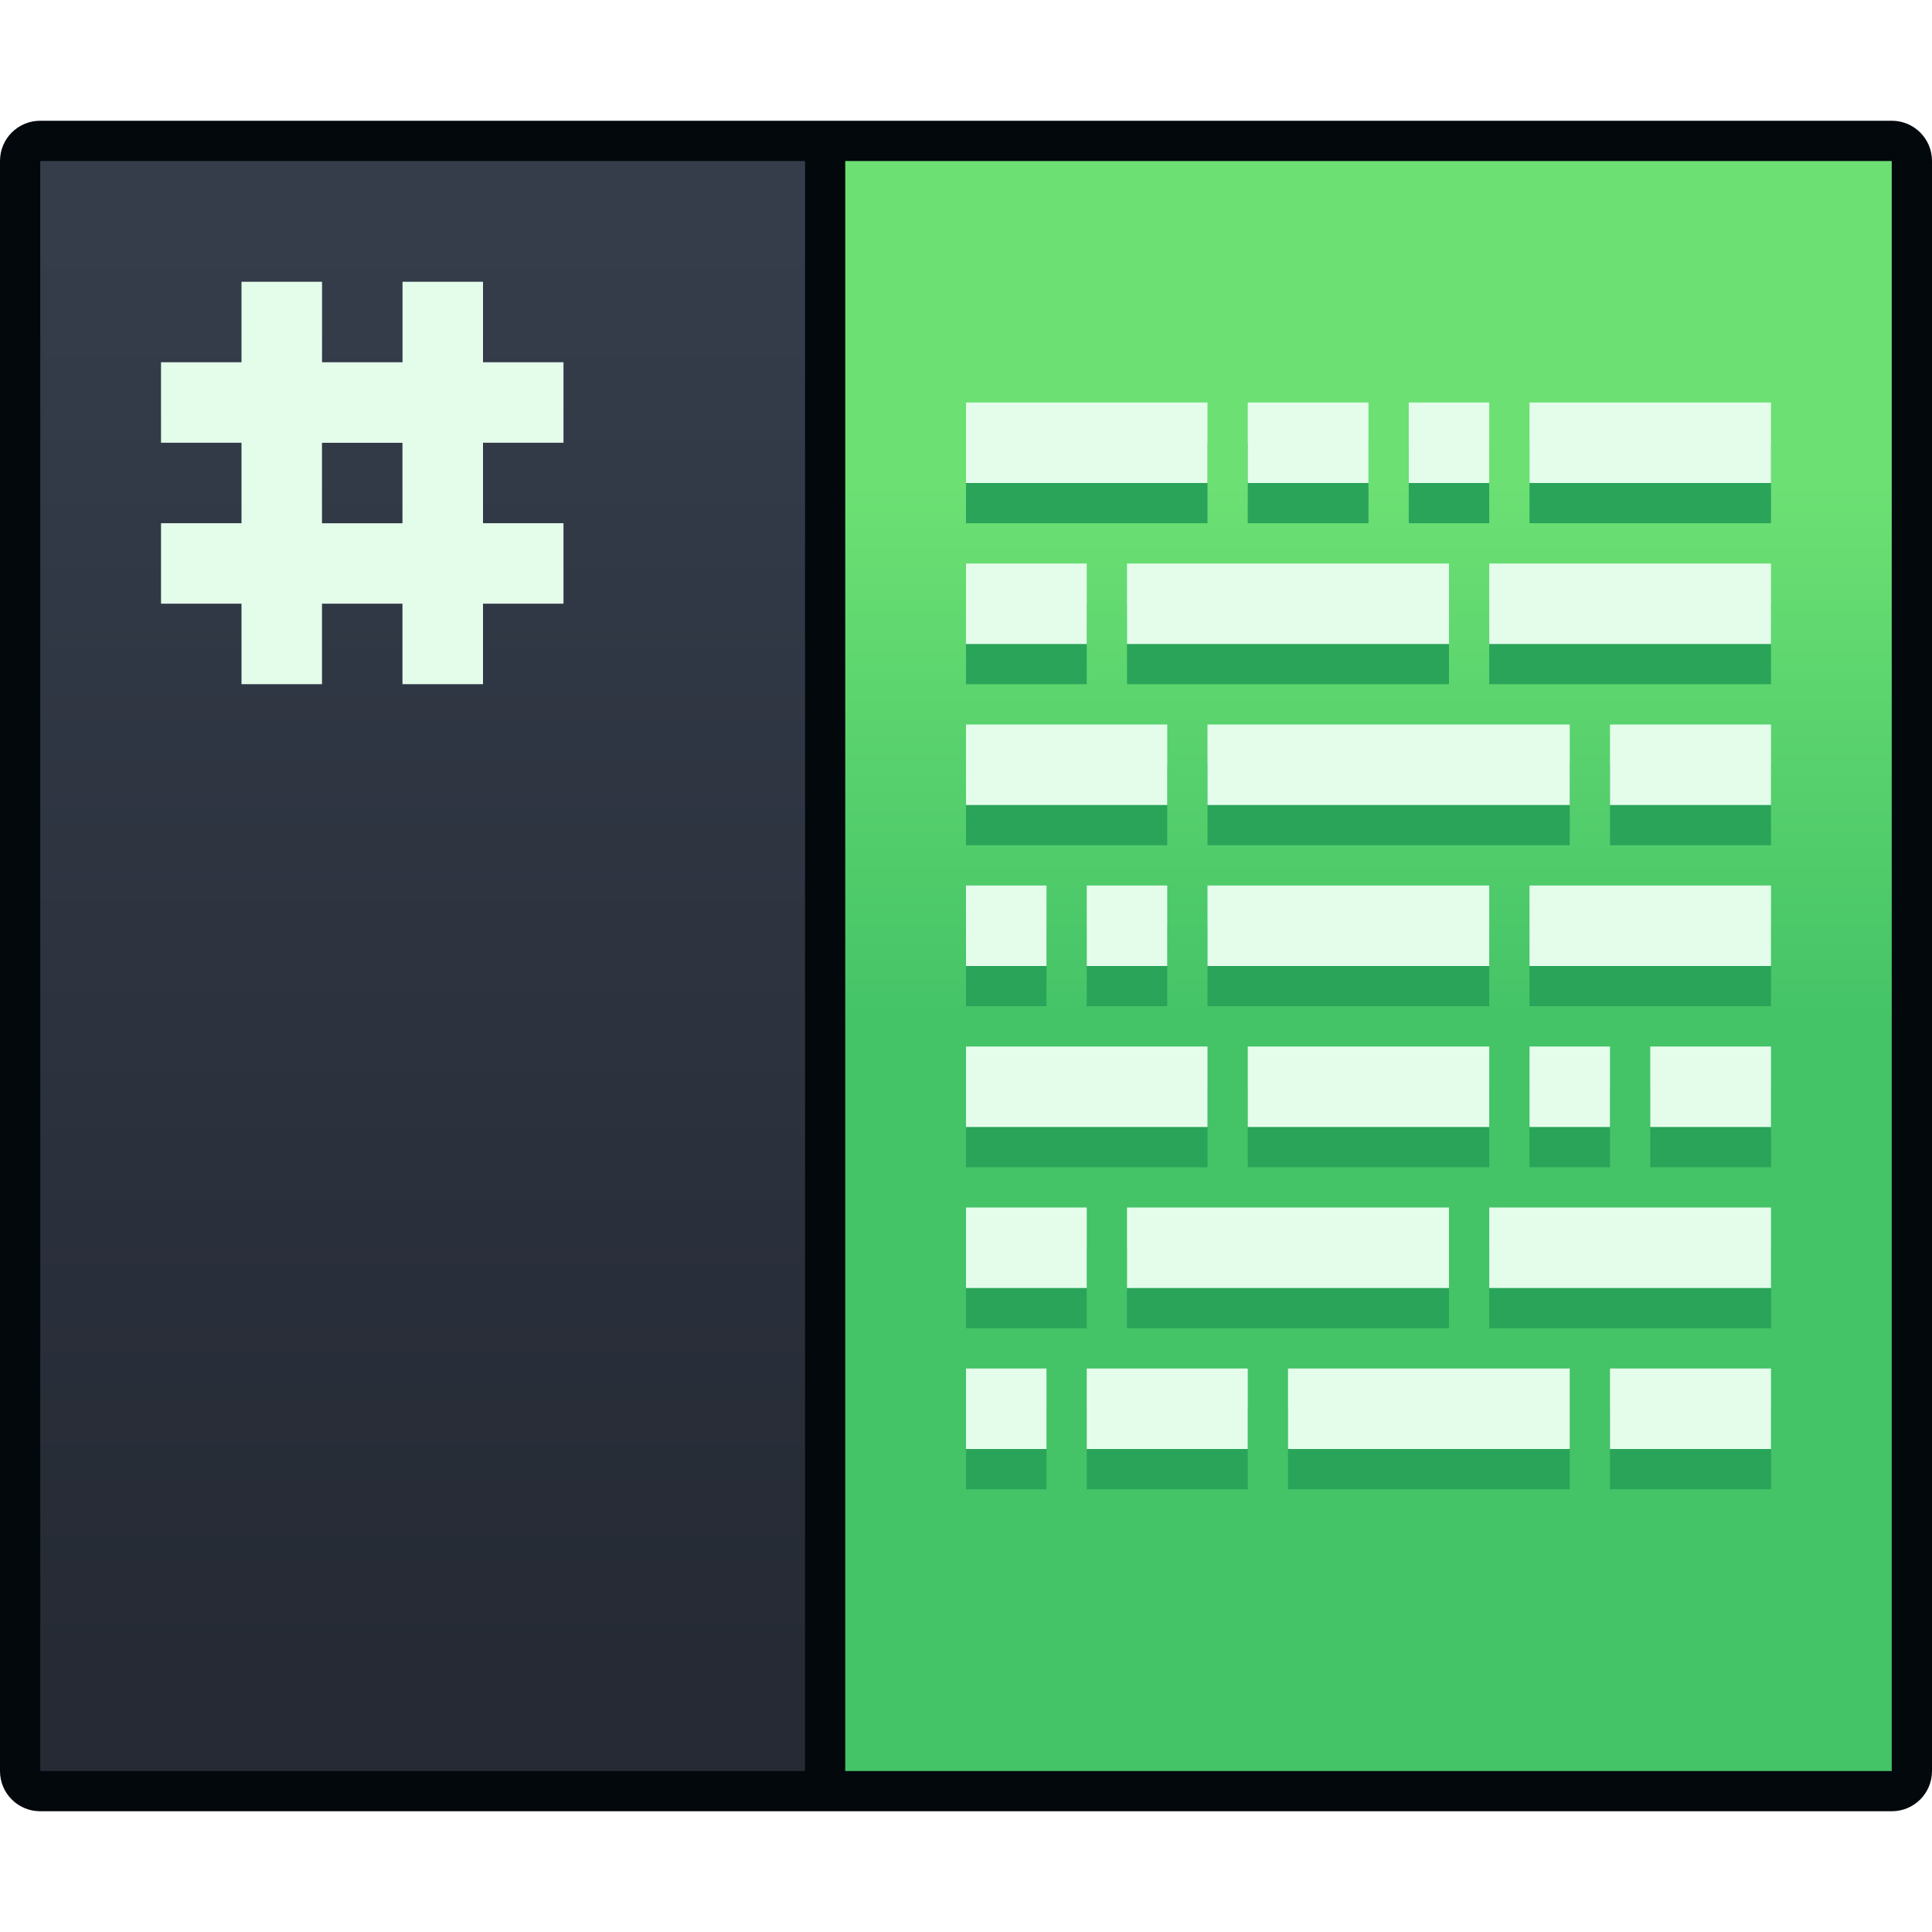
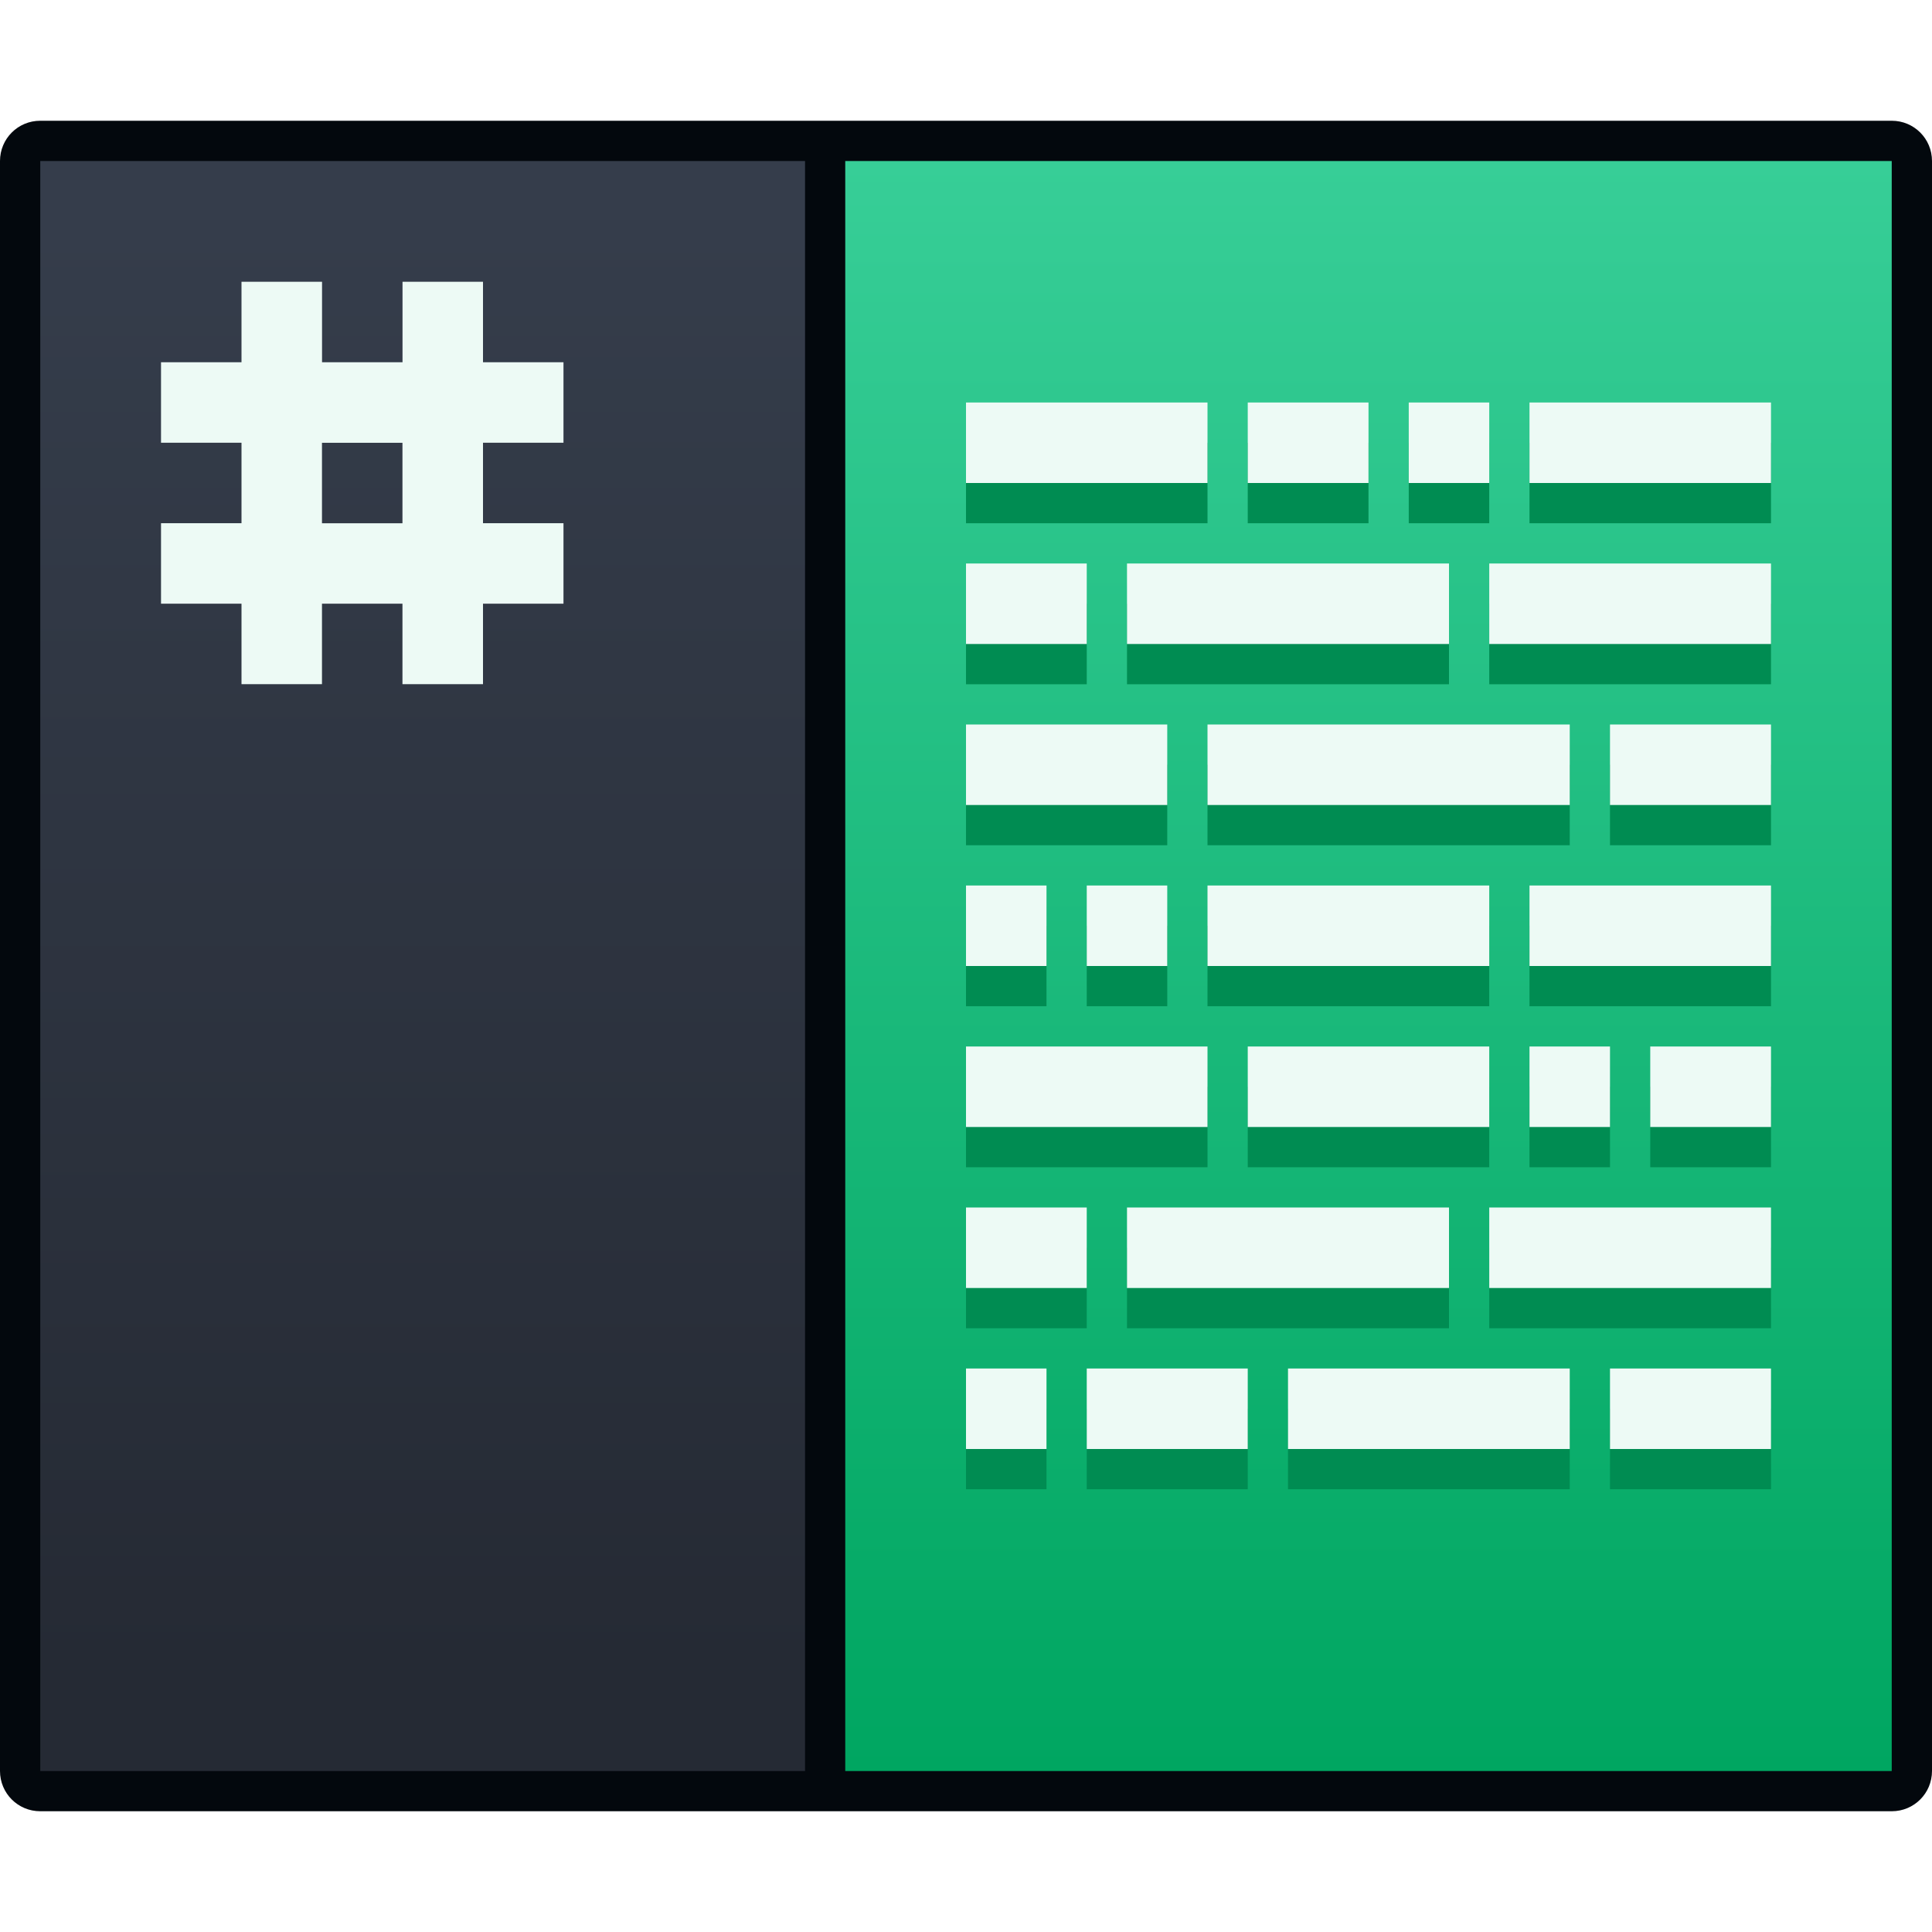
<svg xmlns="http://www.w3.org/2000/svg" xmlns:xlink="http://www.w3.org/1999/xlink" width="48" height="48" viewBox="0 0 48 48" version="1.1" id="svg8">
  <defs id="defs2">
    <linearGradient id="linearGradient4506">
      <stop style="stop-color:#252a34;stop-opacity:1" offset="0" id="stop4502" />
      <stop style="stop-color:#353d4b;stop-opacity:1" offset="1" id="stop4504" />
    </linearGradient>
    <style id="current-color-scheme" type="text/css">
      .ColorScheme-Text {
        color:#122036;
      }
      </style>
-     <linearGradient id="linearGradient979">
-       <stop style="stop-color:#44c367;stop-opacity:1" offset="0" id="stop975" />
-       <stop style="stop-color:#6ce073;stop-opacity:1" offset="1" id="stop977" />
-     </linearGradient>
    <style type="text/css" id="current-color-scheme-1">
      .ColorScheme-Text {
        color:#122036;
      }
      </style>
    <linearGradient xlink:href="#linearGradient4506" id="linearGradient929" gradientUnits="userSpaceOnUse" gradientTransform="translate(-25.33333,290.3167)" x1="8" y1="28" x2="8" y2="4" />
-     <linearGradient xlink:href="#linearGradient979" id="linearGradient931" gradientUnits="userSpaceOnUse" gradientTransform="translate(-25,290.65)" x1="24" y1="17" x2="24" y2="8" />
+     <linearGradient xlink:href="#0" id="linearGradient931" gradientUnits="userSpaceOnUse" gradientTransform="translate(-25,290.65)" x1="24" y1="29.333" x2="24" y2="2.667" />
    <style id="current-color-scheme-3" type="text/css">
      .ColorScheme-Text {
        color:#122036;
      }
      </style>
    <style id="current-color-scheme-5" type="text/css">
      .ColorScheme-Text {
        color:#122036;
      }
      </style>
    <style type="text/css" id="current-color-scheme-1-4">
      .ColorScheme-Text {
        color:#122036;
      }
      </style>
+     <linearGradient y2="518.14" x2="0" y1="545.14" gradientUnits="userSpaceOnUse" id="0">
+       <stop id="stop4164" stop-color="#00a661" />
+       <stop id="stop4166" stop-color="#37ce97" offset="1" />
+     </linearGradient>
  </defs>
  <g id="layer1" transform="translate(0,-266.65)">
    <g id="g1006">
      <path id="rect896" d="m 1,269.65 h 46 c 0.554,0 1,0.446 1,1 v 40 c 0,0.554 -0.446,1 -1,1 H 1 c -0.554,0 -1,-0.446 -1,-1 v -40 c 0,-0.554 0.446,-1 1,-1 z" style="opacity:1;fill:#03080d;fill-opacity:1;stroke:none;stroke-width:9.962;stroke-linecap:round;stroke-linejoin:round;stroke-miterlimit:4;stroke-dasharray:none;stroke-opacity:1" />
      <g id="layer1-62-0" transform="matrix(1.5,0,0,1.5,0,-160.95)">
        <g id="g2369-9" transform="translate(25,-5.58333)">
          <path id="path1011-6" d="m -24.333,293.317 0,26.667 h 12.667 v -26.667 z" style="fill:url(#linearGradient929);fill-opacity:1;stroke-width:1" />
          <path id="path13-5-2-9-4-2-6-6-0" d="m -11,293.317 v 26.667 H 6.333 v -26.667 z" style="fill:url(#linearGradient931);fill-opacity:1;stroke-width:1" />
          <g transform="translate(12,6.59497)" id="layer1-6-2-2" style="fill:#2aa65a;fill-opacity:1" />
          <g transform="translate(12,5.594974)" id="layer1-6-6" />
-           <path id="rect925-7" d="m -21,295.317 v 1.333 h -1.333 v 1.333 H -21 v 1.333 h -1.333 v 1.333 H -21 v 1.333 h 1.333 v -1.333 h 1.333 v 1.333 H -17 v -1.333 h 1.333 v -1.333 H -17 v -1.333 h 1.333 v -1.333 H -17 v -1.333 h -1.333 v 1.333 h -1.333 v -1.333 z m 1.333,2.667 h 1.333 v 1.333 h -1.333 z" style="opacity:1;fill:#e4fdeb;fill-opacity:1;stroke:none;stroke-width:2.667;stroke-linecap:round;stroke-linejoin:round;stroke-miterlimit:4;stroke-dasharray:none;stroke-opacity:1" />
+           <path id="rect925-7" d="m -21,295.317 v 1.333 h -1.333 v 1.333 H -21 v 1.333 h -1.333 v 1.333 H -21 v 1.333 h 1.333 v -1.333 h 1.333 v 1.333 H -17 v -1.333 h 1.333 v -1.333 H -17 v -1.333 h 1.333 v -1.333 H -17 v -1.333 h -1.333 v 1.333 h -1.333 v -1.333 z m 1.333,2.667 h 1.333 v 1.333 h -1.333 z" style="opacity:1;fill:#edfaf5;fill-opacity:1;stroke:none;stroke-width:2.667;stroke-linecap:round;stroke-linejoin:round;stroke-miterlimit:4;stroke-dasharray:none;stroke-opacity:1" />
        </g>
      </g>
    </g>
    <g transform="translate(-520,-51)" id="layer1-1">
-       <path style="fill:#2aa459;fill-opacity:1;stroke:none;stroke-width:2;stroke-linecap:round;stroke-linejoin:round;stroke-miterlimit:4;stroke-dasharray:none;stroke-opacity:1" d="m 544,328.65 v 2 h 6 v -2 z m 7,0 v 2 h 3 v -2 z m 4,0 v 2 h 2 v -2 z m 3,0 v 2 l 6,0 v -2 z m -14,4 v 2 h 3 v -2 z m 4,0 v 2 h 2 2 1 3 v -2 h -3 -1 -2 z m 9,0 v 2 l 7,0 v -2 z m -13,4 v 2 h 5 v -2 z m 6,0 v 2 h 1 1 1 4 2 v -2 h -2 -4 -1 -1 z m 10,0 v 2 l 4,0 v -2 z m -16,4 v 2 h 2 v -2 z m 3,0 v 2 h 2 v -2 z m 3,0 v 2 h 4 1 2 v -2 h -2 -1 z m 8,0 v 2 l 6,0 v -2 z m -14,4 v 2 h 6 v -2 z m 7,0 v 2 h 1 1 1 3 v -2 h -3 -1 -1 z m 7,0 v 2 h 2 v -2 z m 3,0 v 2 l 3,0 v -2 z m -17,4 v 2 h 3 v -2 z m 4,0 v 2 h 2 3 1 1 1 v -2 h -1 -1 -1 -3 z m 9,0 v 2 l 7,0 v -2 z m -13,4 v 2 h 2 v -2 z m 3,0 v 2 h 4 v -2 z m 5,0 v 2 h 7 v -2 z m 8,0 v 2 l 4,0 v -2 z" id="rect969-6" />
-       <path style="fill:#e4fdeb;fill-opacity:1;stroke:none;stroke-width:2;stroke-linecap:round;stroke-linejoin:round;stroke-miterlimit:4;stroke-dasharray:none;stroke-opacity:1" d="m 544,327.65 v 2 h 6 v -2 z m 7,0 v 2 h 3 v -2 z m 4,0 v 2 h 2 v -2 z m 3,0 v 2 l 6,0 v -2 z m -14,4 v 2 h 3 v -2 z m 4,0 v 2 h 2 2 1 3 v -2 h -3 -1 -2 z m 9,0 v 2 l 7,0 v -2 z m -13,4 v 2 h 5 v -2 z m 6,0 v 2 h 1 1 1 4 2 v -2 h -2 -4 -1 -1 z m 10,0 v 2 l 4,0 v -2 z m -16,4 v 2 h 2 v -2 z m 3,0 v 2 h 2 v -2 z m 3,0 v 2 h 4 1 2 v -2 h -2 -1 z m 8,0 v 2 l 6,0 v -2 z m -14,4 v 2 h 6 v -2 z m 7,0 v 2 h 1 1 1 3 v -2 h -3 -1 -1 z m 7,0 v 2 h 2 v -2 z m 3,0 v 2 l 3,0 v -2 z m -17,4 v 2 h 3 v -2 z m 4,0 v 2 h 2 3 1 1 1 v -2 h -1 -1 -1 -3 z m 9,0 v 2 l 7,0 v -2 z m -13,4 v 2 h 2 v -2 z m 3,0 v 2 h 4 v -2 z m 5,0 v 2 h 7 v -2 z m 8,0 v 2 l 4,0 v -2 z" id="rect969" />
+       <path style="fill:#008c52;fill-opacity:1;stroke:none;stroke-width:2;stroke-linecap:round;stroke-linejoin:round;stroke-miterlimit:4;stroke-dasharray:none;stroke-opacity:1" d="m 544,328.65 v 2 h 6 v -2 z m 7,0 v 2 h 3 v -2 z m 4,0 v 2 h 2 v -2 z m 3,0 v 2 l 6,0 v -2 z m -14,4 v 2 h 3 v -2 z m 4,0 v 2 h 2 2 1 3 v -2 h -3 -1 -2 z m 9,0 v 2 l 7,0 v -2 z m -13,4 v 2 h 5 v -2 z m 6,0 v 2 h 1 1 1 4 2 v -2 h -2 -4 -1 -1 z m 10,0 v 2 l 4,0 v -2 z m -16,4 v 2 h 2 v -2 z m 3,0 v 2 h 2 v -2 z m 3,0 v 2 h 4 1 2 v -2 h -2 -1 z m 8,0 v 2 l 6,0 v -2 z m -14,4 v 2 h 6 v -2 z m 7,0 v 2 h 1 1 1 3 v -2 h -3 -1 -1 z m 7,0 v 2 h 2 v -2 z m 3,0 v 2 l 3,0 v -2 z m -17,4 v 2 h 3 v -2 z m 4,0 v 2 h 2 3 1 1 1 v -2 h -1 -1 -1 -3 z m 9,0 v 2 l 7,0 v -2 z m -13,4 v 2 h 2 v -2 z m 3,0 v 2 h 4 v -2 z m 5,0 v 2 h 7 v -2 z m 8,0 v 2 l 4,0 v -2 z" id="rect969-6" />
+       <path style="fill:#edfaf5;fill-opacity:1;stroke:none;stroke-width:2;stroke-linecap:round;stroke-linejoin:round;stroke-miterlimit:4;stroke-dasharray:none;stroke-opacity:1" d="m 544,327.65 v 2 h 6 v -2 z m 7,0 v 2 h 3 v -2 z m 4,0 v 2 h 2 v -2 z m 3,0 v 2 l 6,0 v -2 z m -14,4 v 2 h 3 v -2 z m 4,0 v 2 h 2 2 1 3 v -2 h -3 -1 -2 z m 9,0 v 2 l 7,0 v -2 z m -13,4 v 2 h 5 v -2 z m 6,0 v 2 h 1 1 1 4 2 v -2 h -2 -4 -1 -1 z m 10,0 v 2 l 4,0 v -2 z m -16,4 v 2 h 2 v -2 z m 3,0 v 2 h 2 v -2 z m 3,0 v 2 h 4 1 2 v -2 h -2 -1 z m 8,0 v 2 l 6,0 v -2 z m -14,4 v 2 h 6 v -2 z m 7,0 v 2 h 1 1 1 3 v -2 h -3 -1 -1 z m 7,0 v 2 h 2 v -2 z m 3,0 v 2 l 3,0 v -2 z m -17,4 v 2 h 3 v -2 z m 4,0 v 2 h 2 3 1 1 1 v -2 h -1 -1 -1 -3 z m 9,0 v 2 l 7,0 v -2 z m -13,4 v 2 h 2 v -2 z m 3,0 v 2 h 4 v -2 z m 5,0 v 2 h 7 v -2 z m 8,0 v 2 l 4,0 v -2 z" id="rect969" />
    </g>
    <g transform="translate(-38,-6)" id="layer1-7" />
  </g>
</svg>
